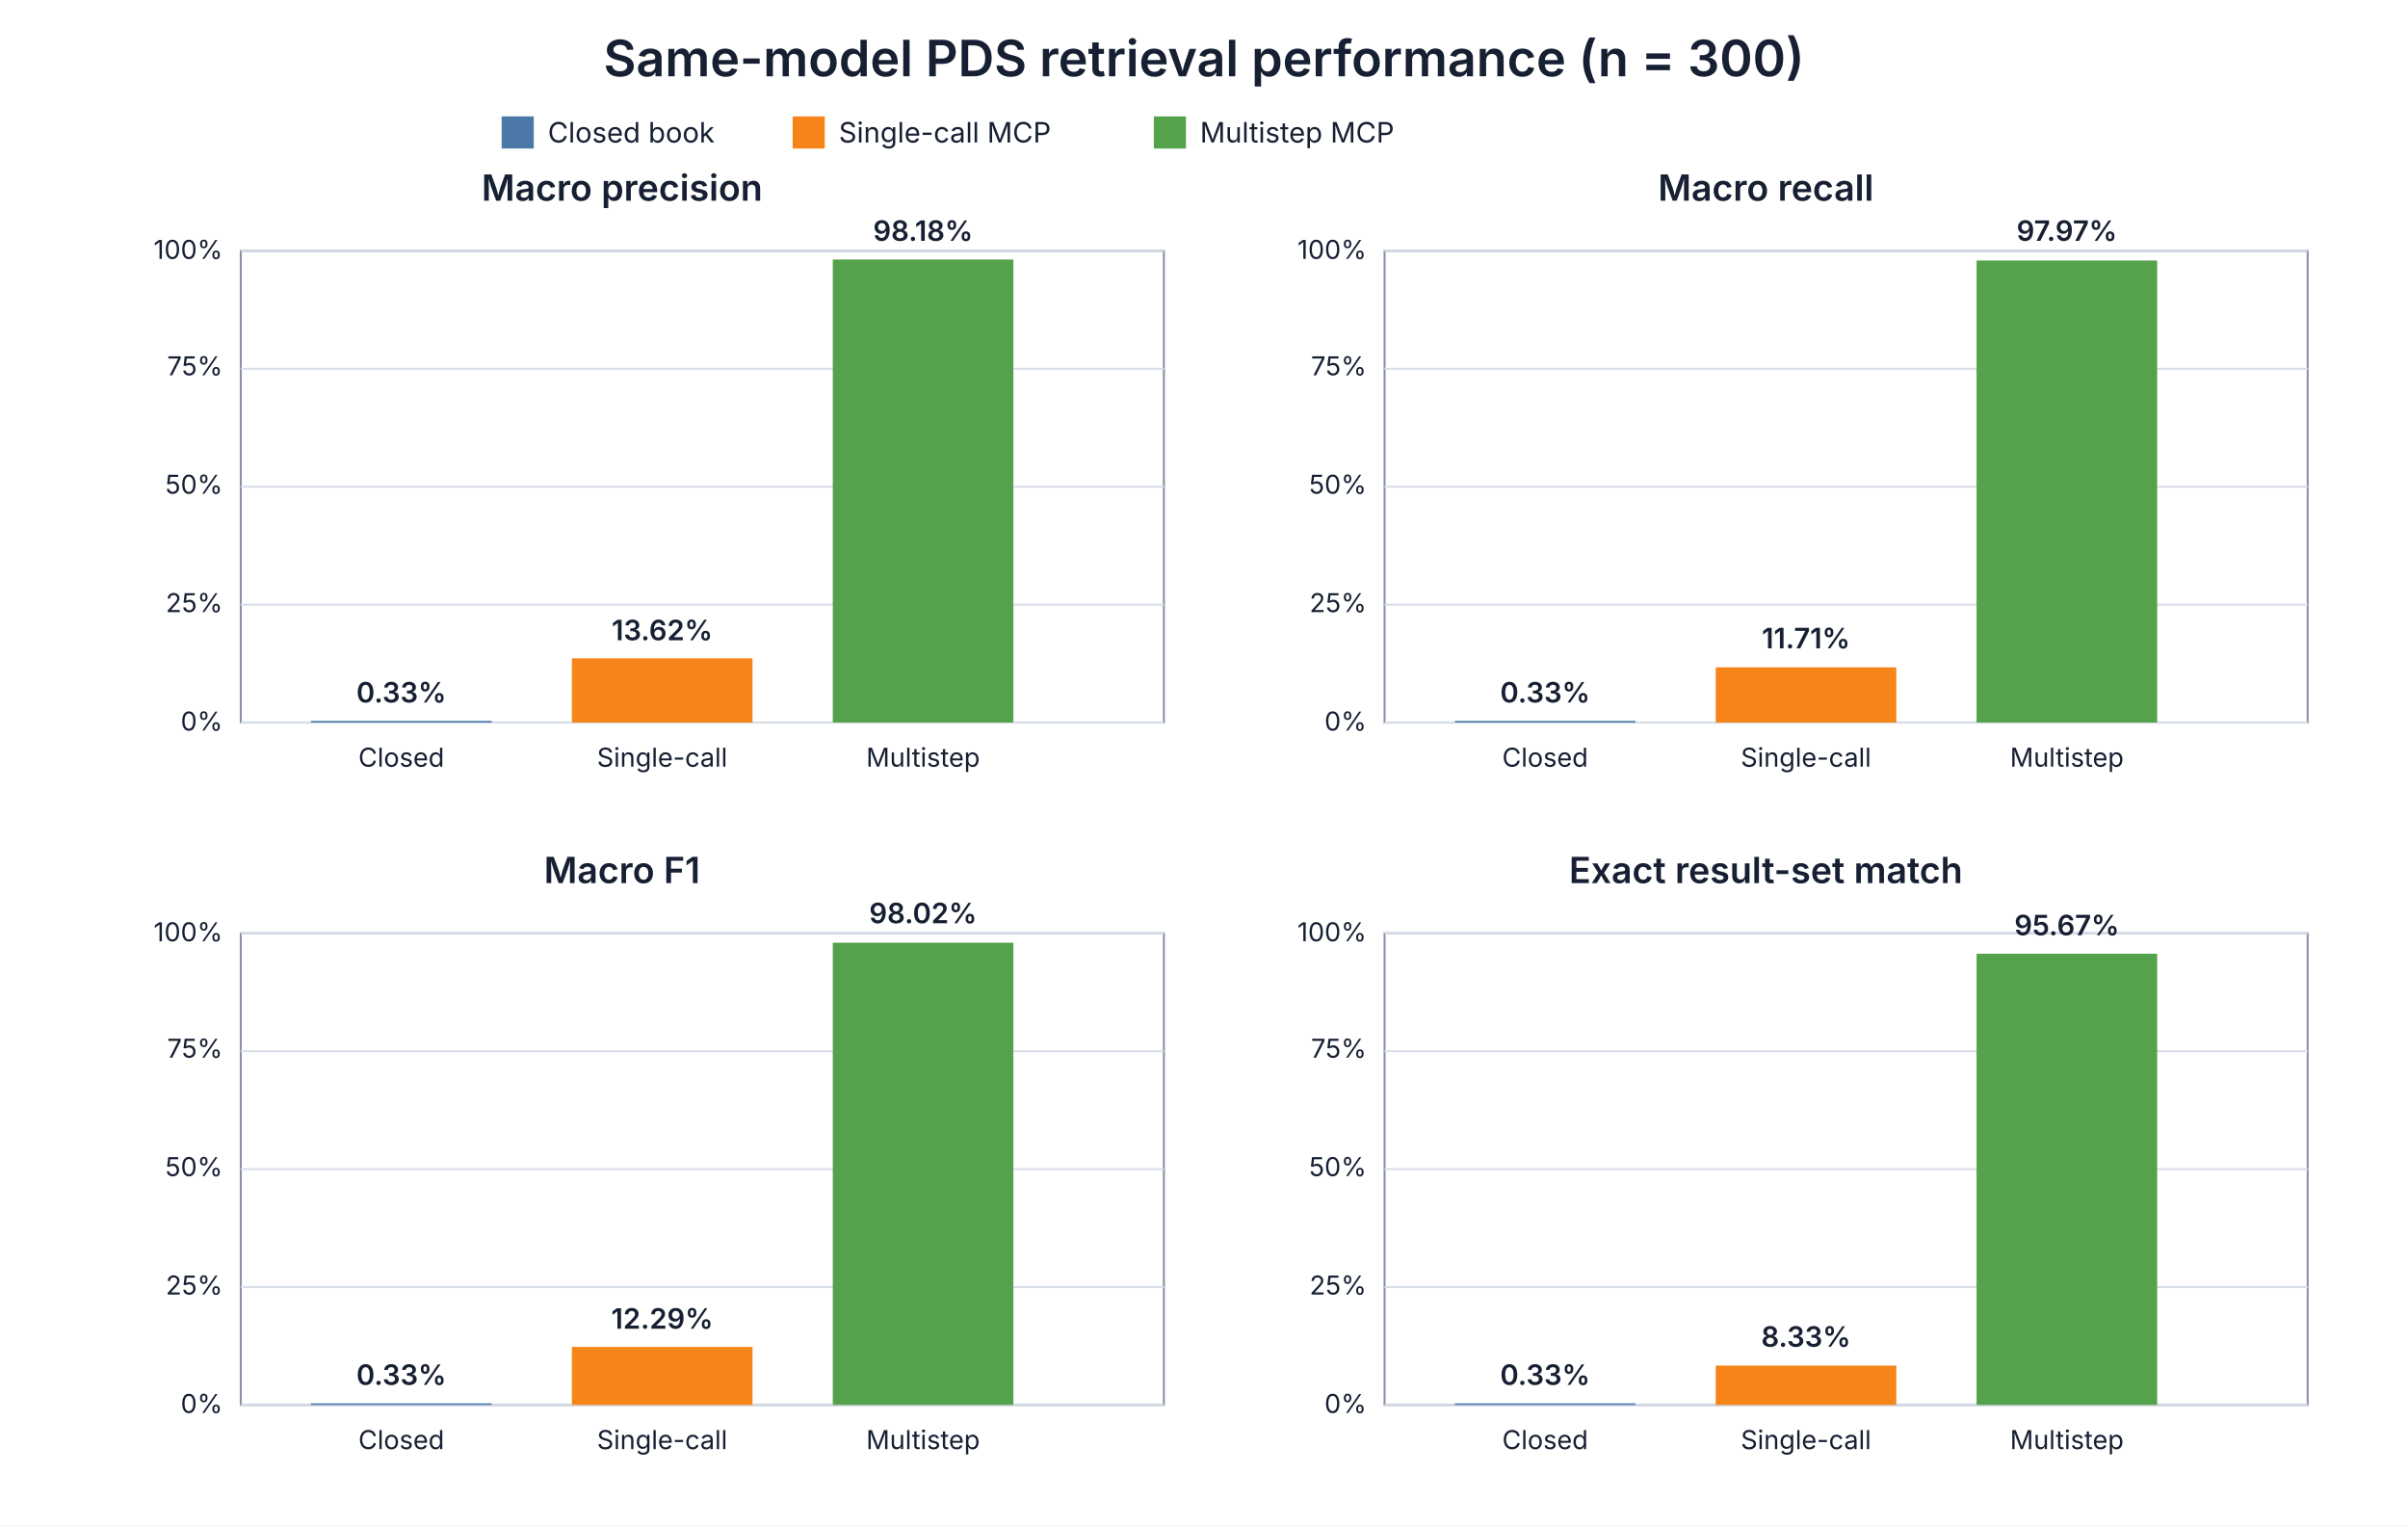
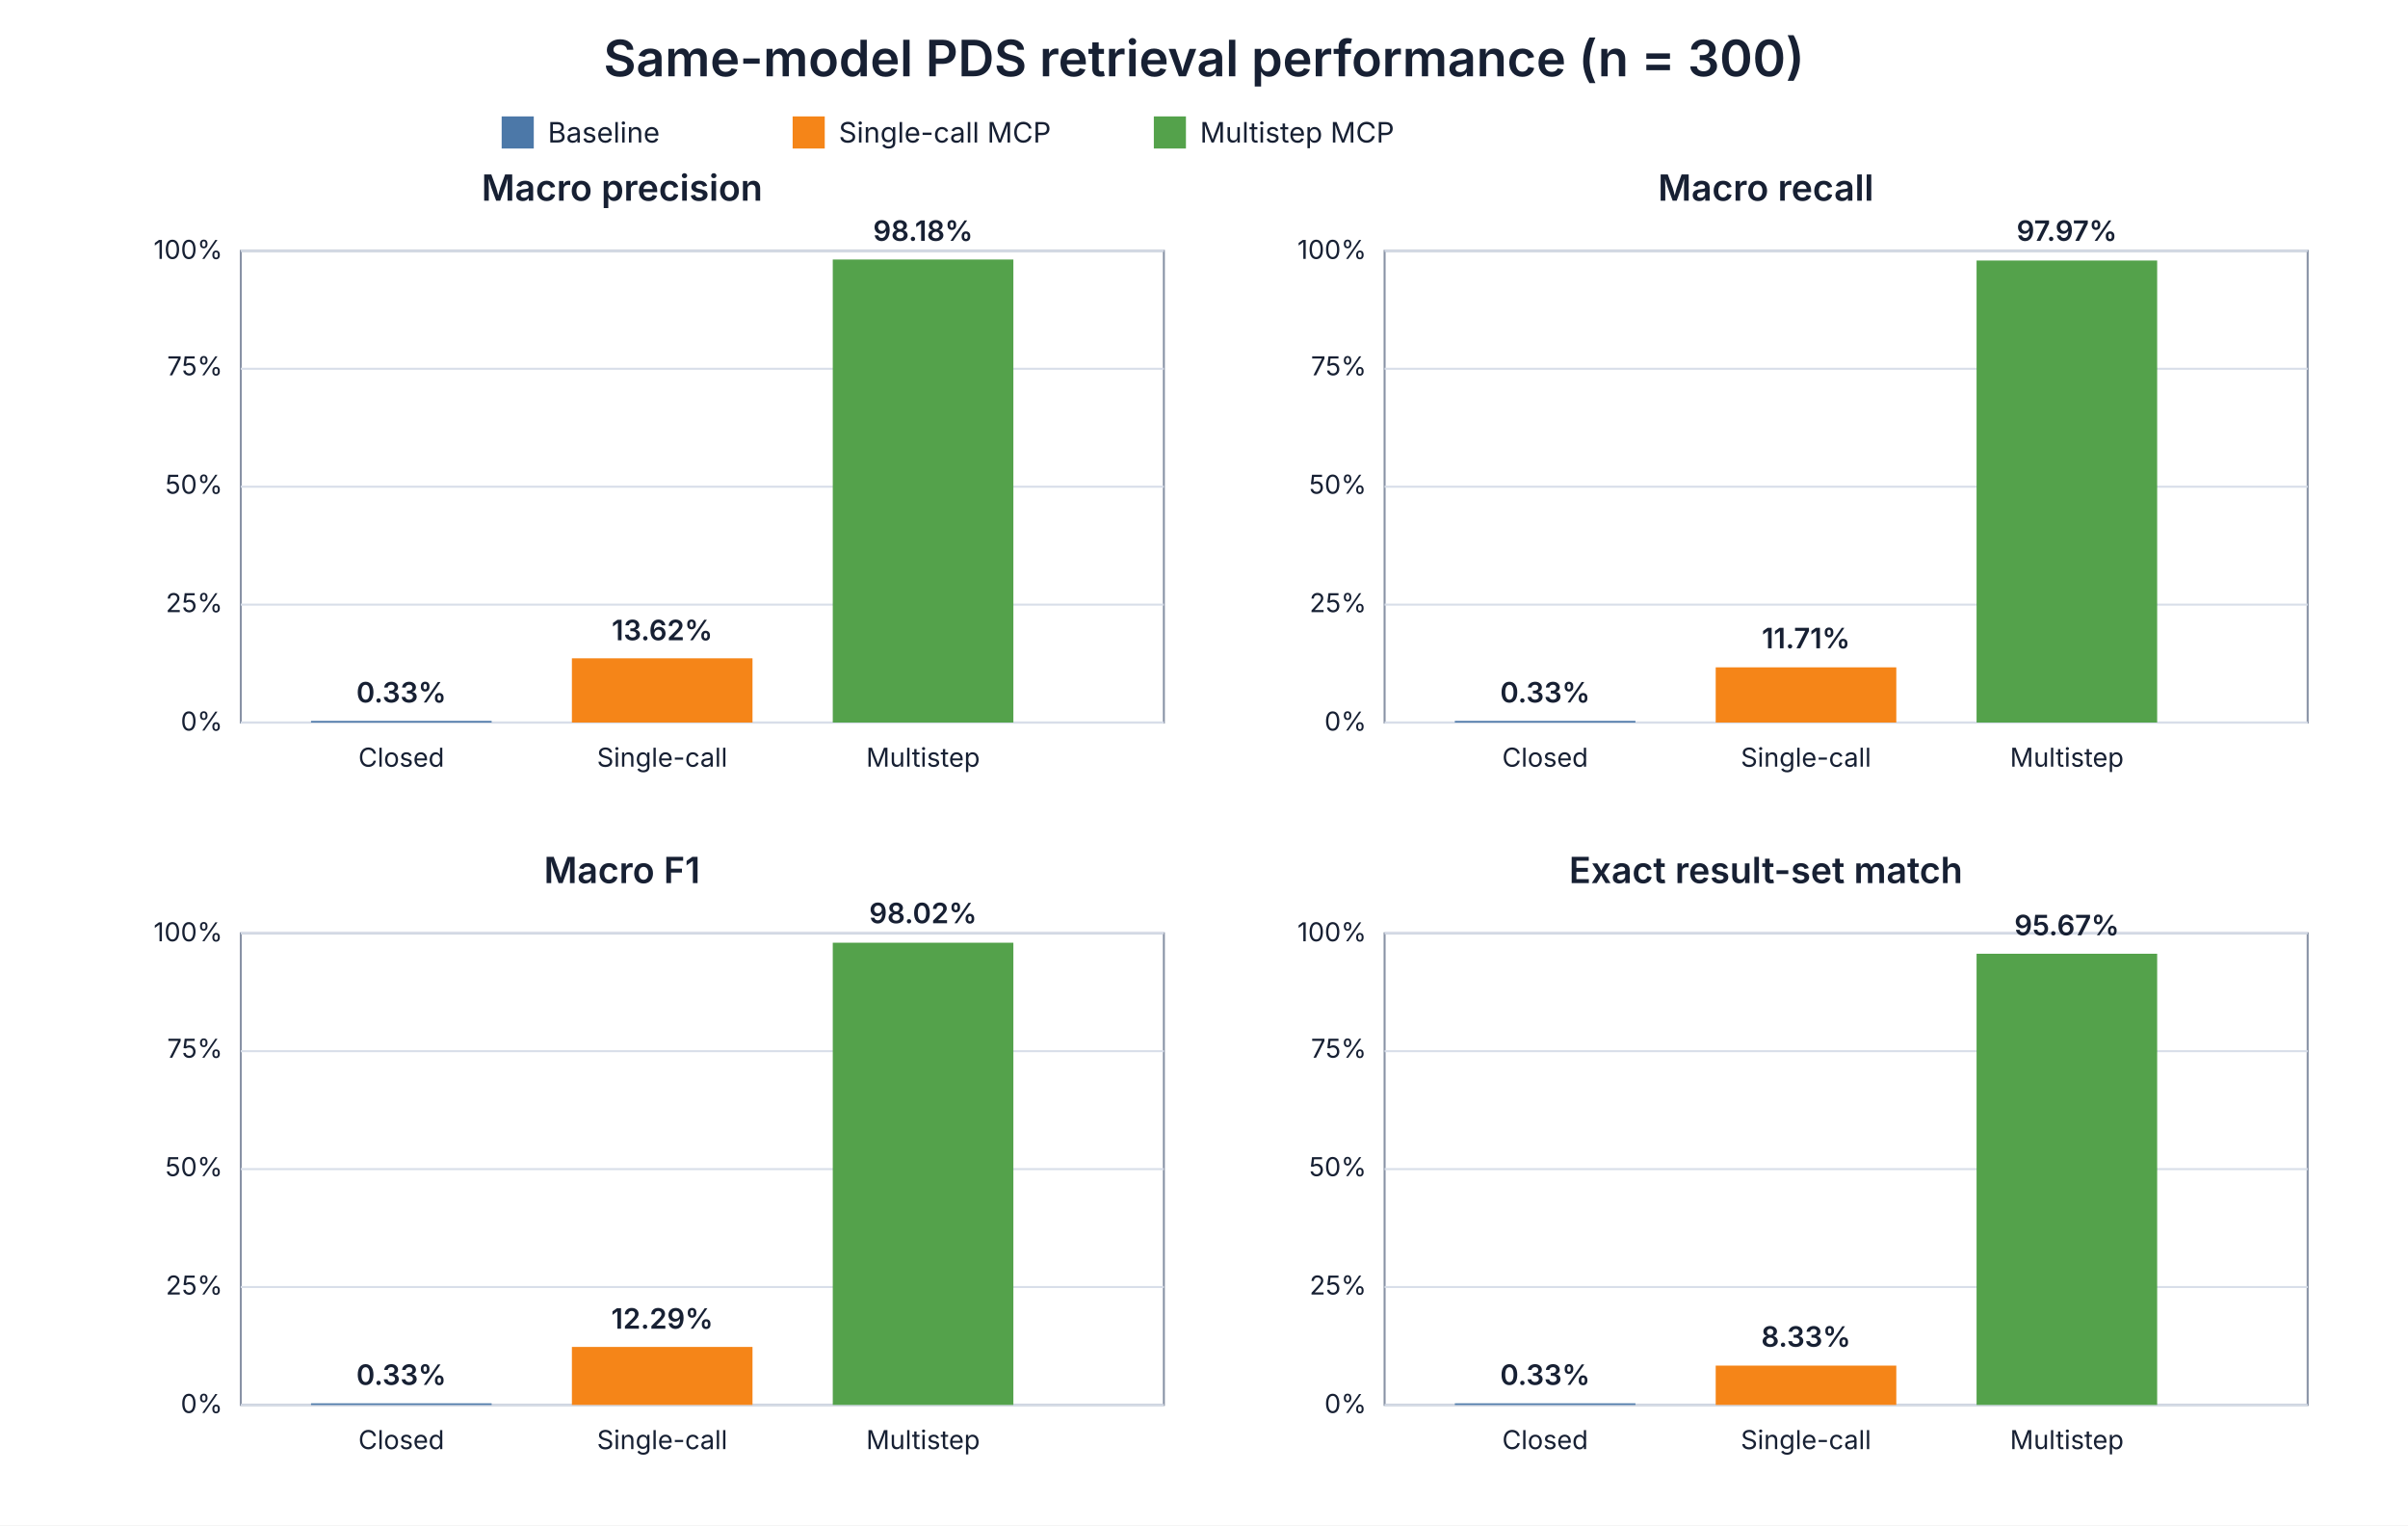
<svg xmlns="http://www.w3.org/2000/svg" width="1200" height="760" viewBox="0 0 1200 760" role="img" aria-labelledby="title desc">
  <rect width="1200" height="760" fill="#ffffff" />
  <style>
    text { font-family: -apple-system, BlinkMacSystemFont, "Segoe UI", sans-serif; fill: #172033; }
    .title { font-size: 25px; font-weight: 600; }
    .panel-title { font-size: 18px; font-weight: 600; }
    .axis { font-size: 13px; }
    .value { font-size: 14px; font-weight: 600; }
    .grid { stroke: #d8dee9; stroke-width: 1; }
    .frame { fill: none; stroke: #8892a5; stroke-width: 1; }
    .closed { fill: #4c78a8; }
    .single { fill: #f58518; }
    .multi { fill: #54a24b; }
  </style>
  <text class="title" x="600" y="38" text-anchor="middle">Same-model PDS retrieval performance (n = 300)</text>
  <g transform="translate(250,58)">
    <rect class="closed" x="0" y="0" width="16" height="16" />
-     <text x="23" y="13" font-size="14">Closed book</text>
+     <text x="23" y="13" font-size="14">Baseline</text>
    <rect class="single" x="145" y="0" width="16" height="16" />
    <text x="168" y="13" font-size="14">Single-call MCP</text>
    <rect class="multi" x="325" y="0" width="16" height="16" />
    <text x="348" y="13" font-size="14">Multistep MCP</text>
  </g>
  <g transform="translate(55,100)">
    <text class="panel-title" x="255" y="0" text-anchor="middle">Macro precision</text>
    <rect class="frame" x="65" y="25" width="460" height="235" />
    <line class="grid" x1="65" y1="260" x2="525" y2="260" />
    <line class="grid" x1="65" y1="201.25" x2="525" y2="201.25" />
    <line class="grid" x1="65" y1="142.5" x2="525" y2="142.5" />
    <line class="grid" x1="65" y1="83.75" x2="525" y2="83.75" />
    <line class="grid" x1="65" y1="25" x2="525" y2="25" />
    <text class="axis" x="56" y="264" text-anchor="end">0%</text>
    <text class="axis" x="56" y="205" text-anchor="end">25%</text>
    <text class="axis" x="56" y="146" text-anchor="end">50%</text>
    <text class="axis" x="56" y="87" text-anchor="end">75%</text>
    <text class="axis" x="56" y="29" text-anchor="end">100%</text>
    <rect class="closed" x="100" y="259.2" width="90" height="0.8" />
    <rect class="single" x="230" y="228.0" width="90" height="32.0" />
    <rect class="multi" x="360" y="29.3" width="90" height="230.7" />
    <text class="value" x="145" y="250" text-anchor="middle">0.33%</text>
    <text class="value" x="275" y="219" text-anchor="middle">13.62%</text>
    <text class="value" x="405" y="20" text-anchor="middle">98.18%</text>
    <text class="axis" x="145" y="282" text-anchor="middle">Closed</text>
    <text class="axis" x="275" y="282" text-anchor="middle">Single-call</text>
    <text class="axis" x="405" y="282" text-anchor="middle">Multistep</text>
  </g>
  <g transform="translate(625,100)">
    <text class="panel-title" x="255" y="0" text-anchor="middle">Macro recall</text>
    <rect class="frame" x="65" y="25" width="460" height="235" />
    <line class="grid" x1="65" y1="260" x2="525" y2="260" />
    <line class="grid" x1="65" y1="201.25" x2="525" y2="201.25" />
    <line class="grid" x1="65" y1="142.5" x2="525" y2="142.5" />
    <line class="grid" x1="65" y1="83.75" x2="525" y2="83.75" />
    <line class="grid" x1="65" y1="25" x2="525" y2="25" />
    <text class="axis" x="56" y="264" text-anchor="end">0%</text>
    <text class="axis" x="56" y="205" text-anchor="end">25%</text>
    <text class="axis" x="56" y="146" text-anchor="end">50%</text>
    <text class="axis" x="56" y="87" text-anchor="end">75%</text>
    <text class="axis" x="56" y="29" text-anchor="end">100%</text>
    <rect class="closed" x="100" y="259.2" width="90" height="0.8" />
    <rect class="single" x="230" y="232.5" width="90" height="27.5" />
    <rect class="multi" x="360" y="29.8" width="90" height="230.2" />
    <text class="value" x="145" y="250" text-anchor="middle">0.33%</text>
    <text class="value" x="275" y="223" text-anchor="middle">11.71%</text>
    <text class="value" x="405" y="20" text-anchor="middle">97.97%</text>
    <text class="axis" x="145" y="282" text-anchor="middle">Closed</text>
    <text class="axis" x="275" y="282" text-anchor="middle">Single-call</text>
    <text class="axis" x="405" y="282" text-anchor="middle">Multistep</text>
  </g>
  <g transform="translate(55,440)">
    <text class="panel-title" x="255" y="0" text-anchor="middle">Macro F1</text>
    <rect class="frame" x="65" y="25" width="460" height="235" />
    <line class="grid" x1="65" y1="260" x2="525" y2="260" />
    <line class="grid" x1="65" y1="201.25" x2="525" y2="201.25" />
    <line class="grid" x1="65" y1="142.5" x2="525" y2="142.5" />
    <line class="grid" x1="65" y1="83.75" x2="525" y2="83.75" />
    <line class="grid" x1="65" y1="25" x2="525" y2="25" />
    <text class="axis" x="56" y="264" text-anchor="end">0%</text>
    <text class="axis" x="56" y="205" text-anchor="end">25%</text>
    <text class="axis" x="56" y="146" text-anchor="end">50%</text>
    <text class="axis" x="56" y="87" text-anchor="end">75%</text>
    <text class="axis" x="56" y="29" text-anchor="end">100%</text>
    <rect class="closed" x="100" y="259.2" width="90" height="0.8" />
    <rect class="single" x="230" y="231.1" width="90" height="28.9" />
    <rect class="multi" x="360" y="29.7" width="90" height="230.3" />
    <text class="value" x="145" y="250" text-anchor="middle">0.33%</text>
    <text class="value" x="275" y="222" text-anchor="middle">12.29%</text>
    <text class="value" x="405" y="20" text-anchor="middle">98.02%</text>
    <text class="axis" x="145" y="282" text-anchor="middle">Closed</text>
    <text class="axis" x="275" y="282" text-anchor="middle">Single-call</text>
    <text class="axis" x="405" y="282" text-anchor="middle">Multistep</text>
  </g>
  <g transform="translate(625,440)">
    <text class="panel-title" x="255" y="0" text-anchor="middle">Exact result-set match</text>
    <rect class="frame" x="65" y="25" width="460" height="235" />
    <line class="grid" x1="65" y1="260" x2="525" y2="260" />
    <line class="grid" x1="65" y1="201.25" x2="525" y2="201.25" />
    <line class="grid" x1="65" y1="142.5" x2="525" y2="142.5" />
    <line class="grid" x1="65" y1="83.75" x2="525" y2="83.75" />
    <line class="grid" x1="65" y1="25" x2="525" y2="25" />
    <text class="axis" x="56" y="264" text-anchor="end">0%</text>
    <text class="axis" x="56" y="205" text-anchor="end">25%</text>
    <text class="axis" x="56" y="146" text-anchor="end">50%</text>
    <text class="axis" x="56" y="87" text-anchor="end">75%</text>
    <text class="axis" x="56" y="29" text-anchor="end">100%</text>
    <rect class="closed" x="100" y="259.2" width="90" height="0.8" />
    <rect class="single" x="230" y="240.4" width="90" height="19.6" />
    <rect class="multi" x="360" y="35.2" width="90" height="224.8" />
    <text class="value" x="145" y="250" text-anchor="middle">0.33%</text>
    <text class="value" x="275" y="231" text-anchor="middle">8.33%</text>
    <text class="value" x="405" y="26" text-anchor="middle">95.67%</text>
    <text class="axis" x="145" y="282" text-anchor="middle">Closed</text>
    <text class="axis" x="275" y="282" text-anchor="middle">Single-call</text>
    <text class="axis" x="405" y="282" text-anchor="middle">Multistep</text>
  </g>
</svg>
